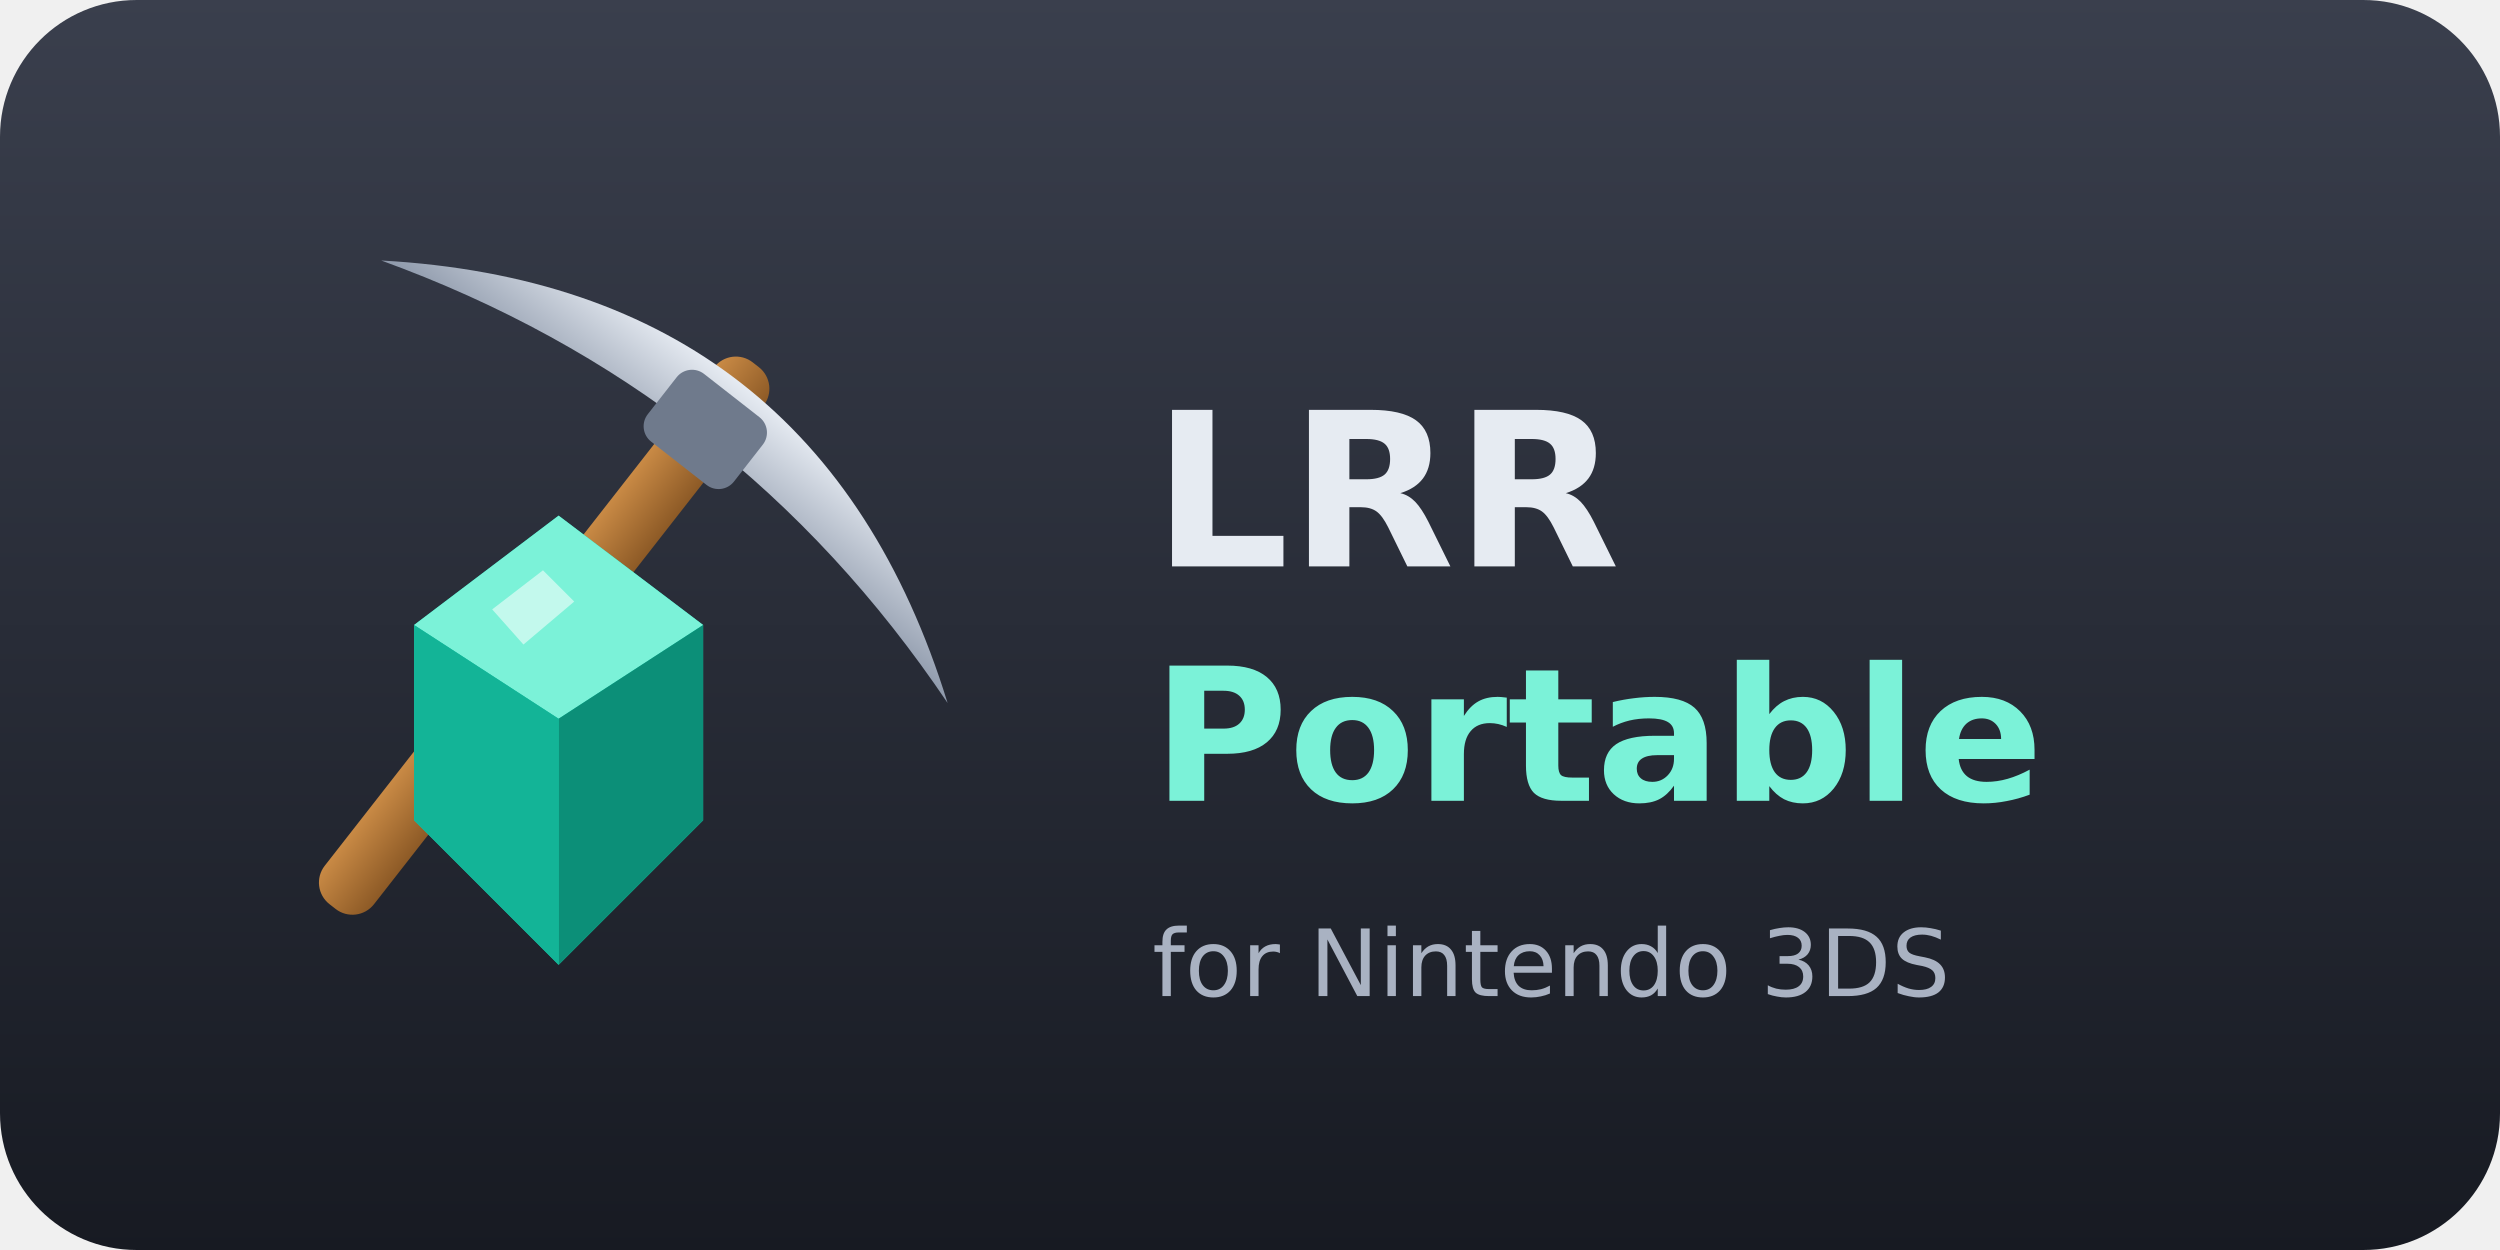
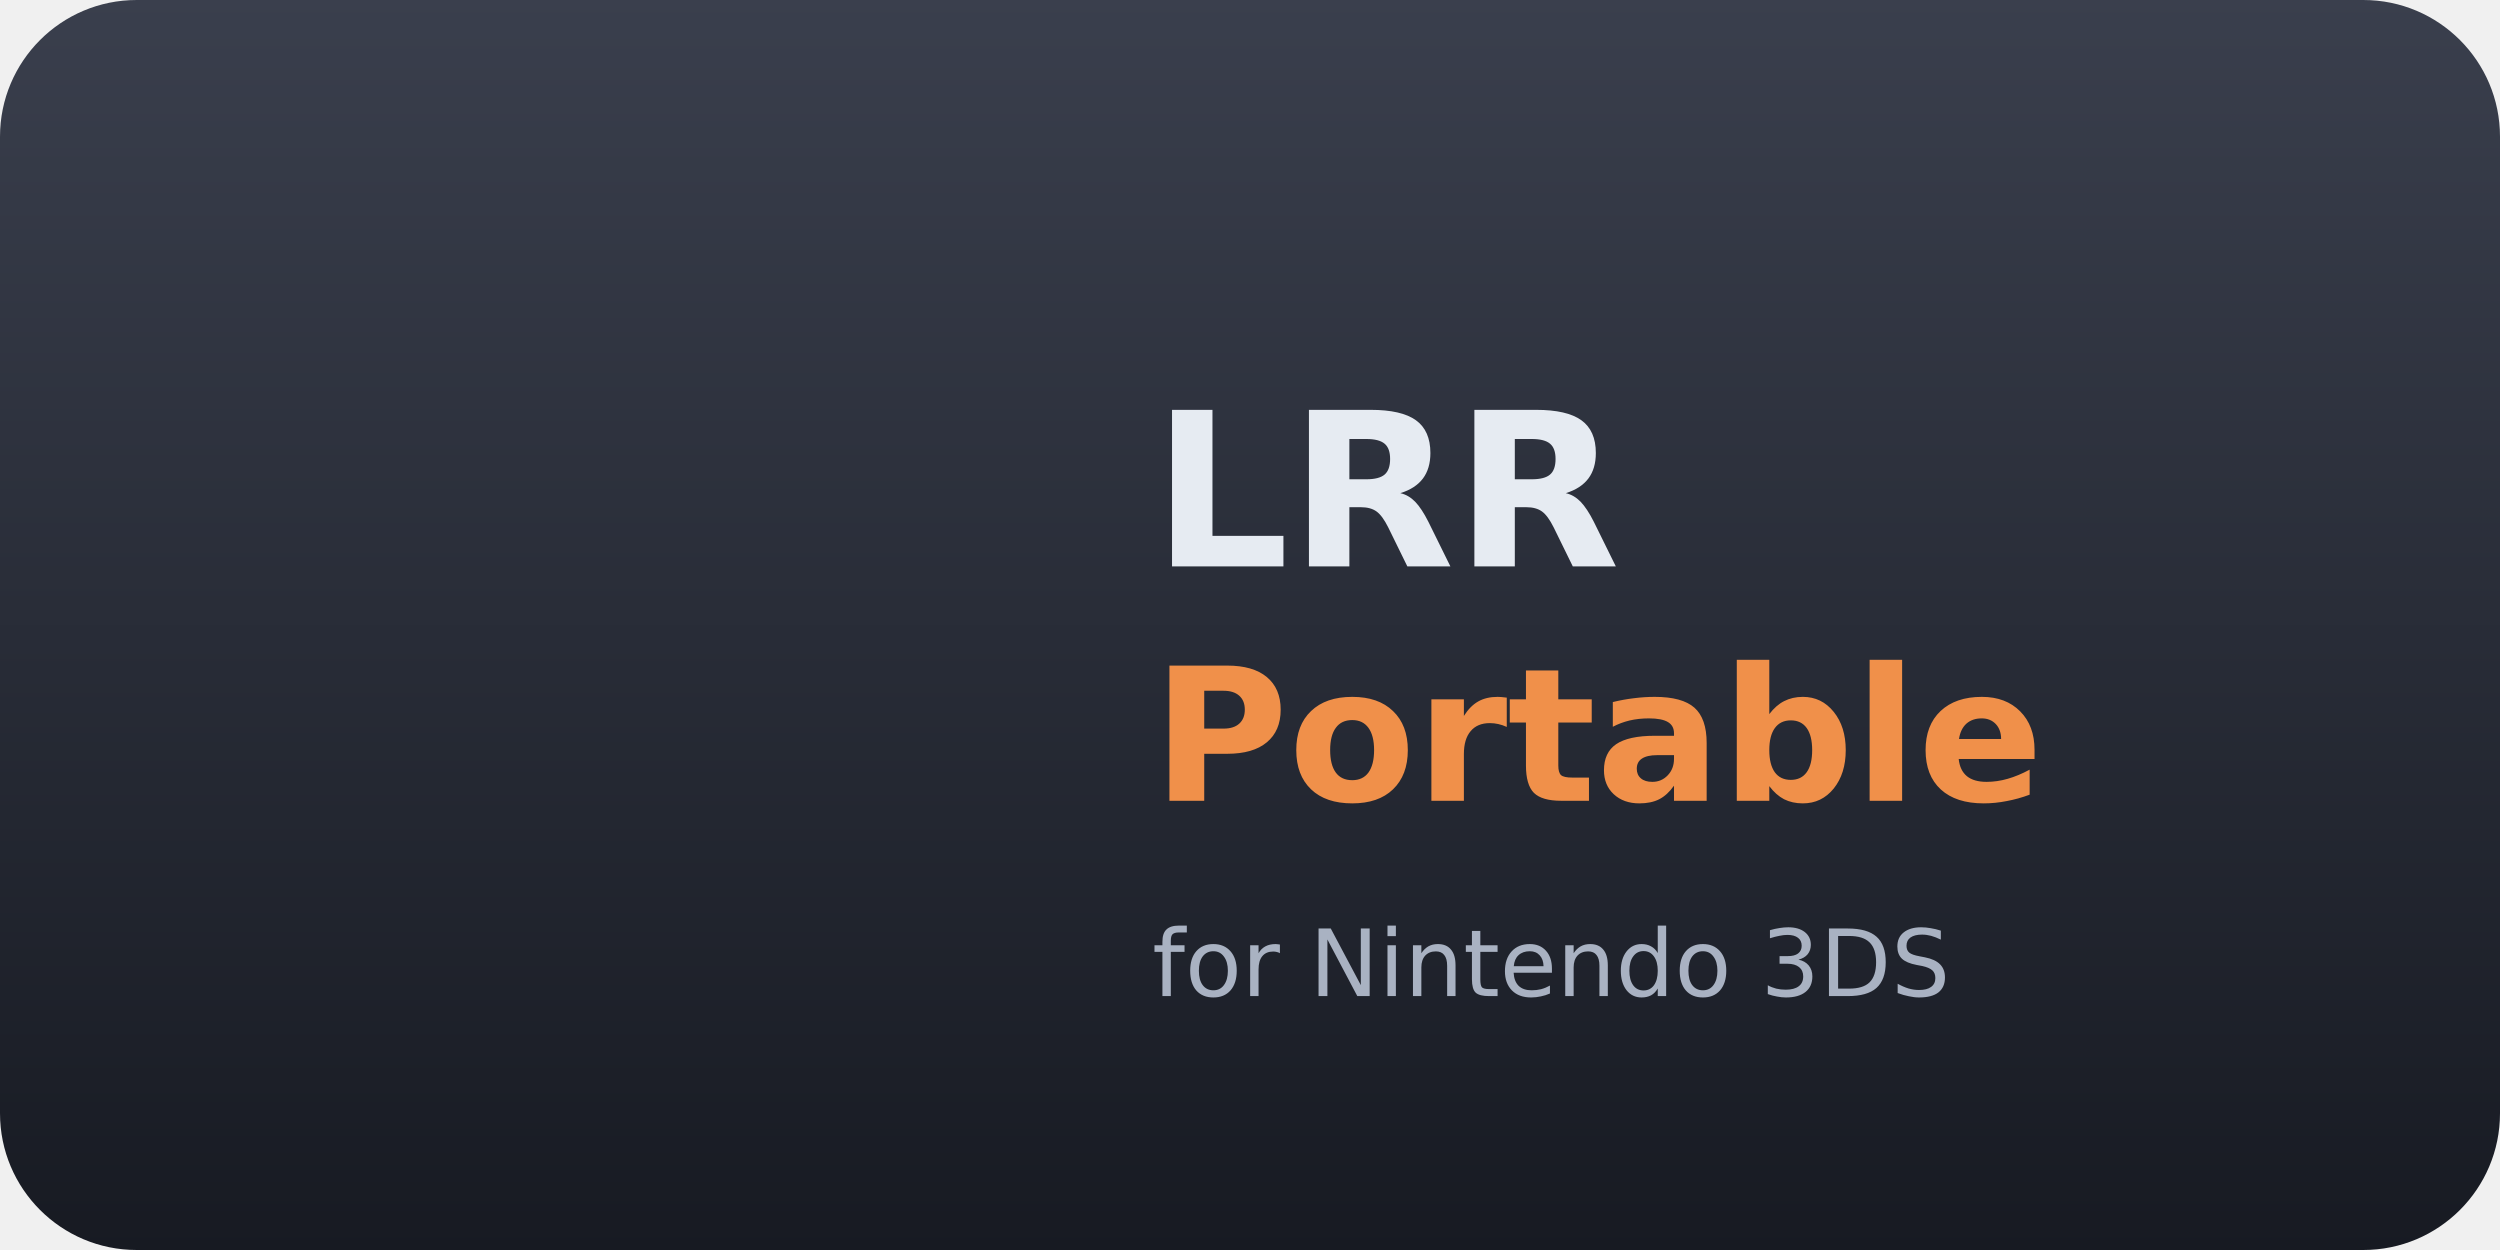
<svg xmlns="http://www.w3.org/2000/svg" width="256" height="128" viewBox="0 0 256 128">
  <defs>
    <linearGradient id="bg" x1="0" y1="0" x2="0" y2="1">
      <stop offset="0" stop-color="#3a3f4d" />
      <stop offset="1" stop-color="#171a22" />
    </linearGradient>
-     <linearGradient id="steel" x1="0" y1="0" x2="0" y2="1">
-       <stop offset="0" stop-color="#e6ebf2" />
-       <stop offset="1" stop-color="#8d98aa" />
-     </linearGradient>
-     <linearGradient id="wood" x1="0" y1="0" x2="1" y2="0">
-       <stop offset="0" stop-color="#c98a45" />
-       <stop offset="1" stop-color="#8d5a26" />
-     </linearGradient>
  </defs>
  <rect width="256" height="128" rx="14" fill="url(#bg)" />
-   <g transform="translate(6 12) scale(0.2)">
-     <g transform="rotate(38 256 256)">
-       <rect x="240" y="92" width="32" height="352" rx="14" fill="url(#wood)" />
-       <path d="M72 168 Q256 40 440 168 Q256 108 72 168 Z" fill="url(#steel)" />
-       <rect x="228" y="112" width="56" height="44" rx="10" fill="#6f7a8c" />
-     </g>
-     <g transform="translate(256 322)">
-       <path d="M0 -118 L74 -62 L74 38 L0 112 L-74 38 L-74 -62 Z" fill="#17c9a8" />
-       <path d="M0 -118 L74 -62 L0 -14 L-74 -62 Z" fill="#7bf2d8" />
-       <path d="M0 -14 L74 -62 L74 38 L0 112 Z" fill="#0c8f78" />
-       <path d="M0 -14 L-74 -62 L-74 38 L0 112 Z" fill="#13b497" />
-       <path d="M-34 -70 L-8 -90 L8 -74 L-18 -52 Z" fill="#ffffff" fill-opacity="0.55" />
-     </g>
-   </g>
  <g font-family="DejaVu Sans, Verdana, sans-serif" fill="#e6ebf2">
    <text x="118" y="58" font-size="22" font-weight="bold">LRR</text>
-     <text x="118" y="82" font-size="19" font-weight="bold" fill="#7bf2d8">Portable</text>
+     <text x="118" y="82" font-size="19" font-weight="bold" fill="#f0904a">Portable</text>
    <text x="118" y="102" font-size="9.5" fill="#a9b2c2">for Nintendo 3DS</text>
  </g>
</svg>
